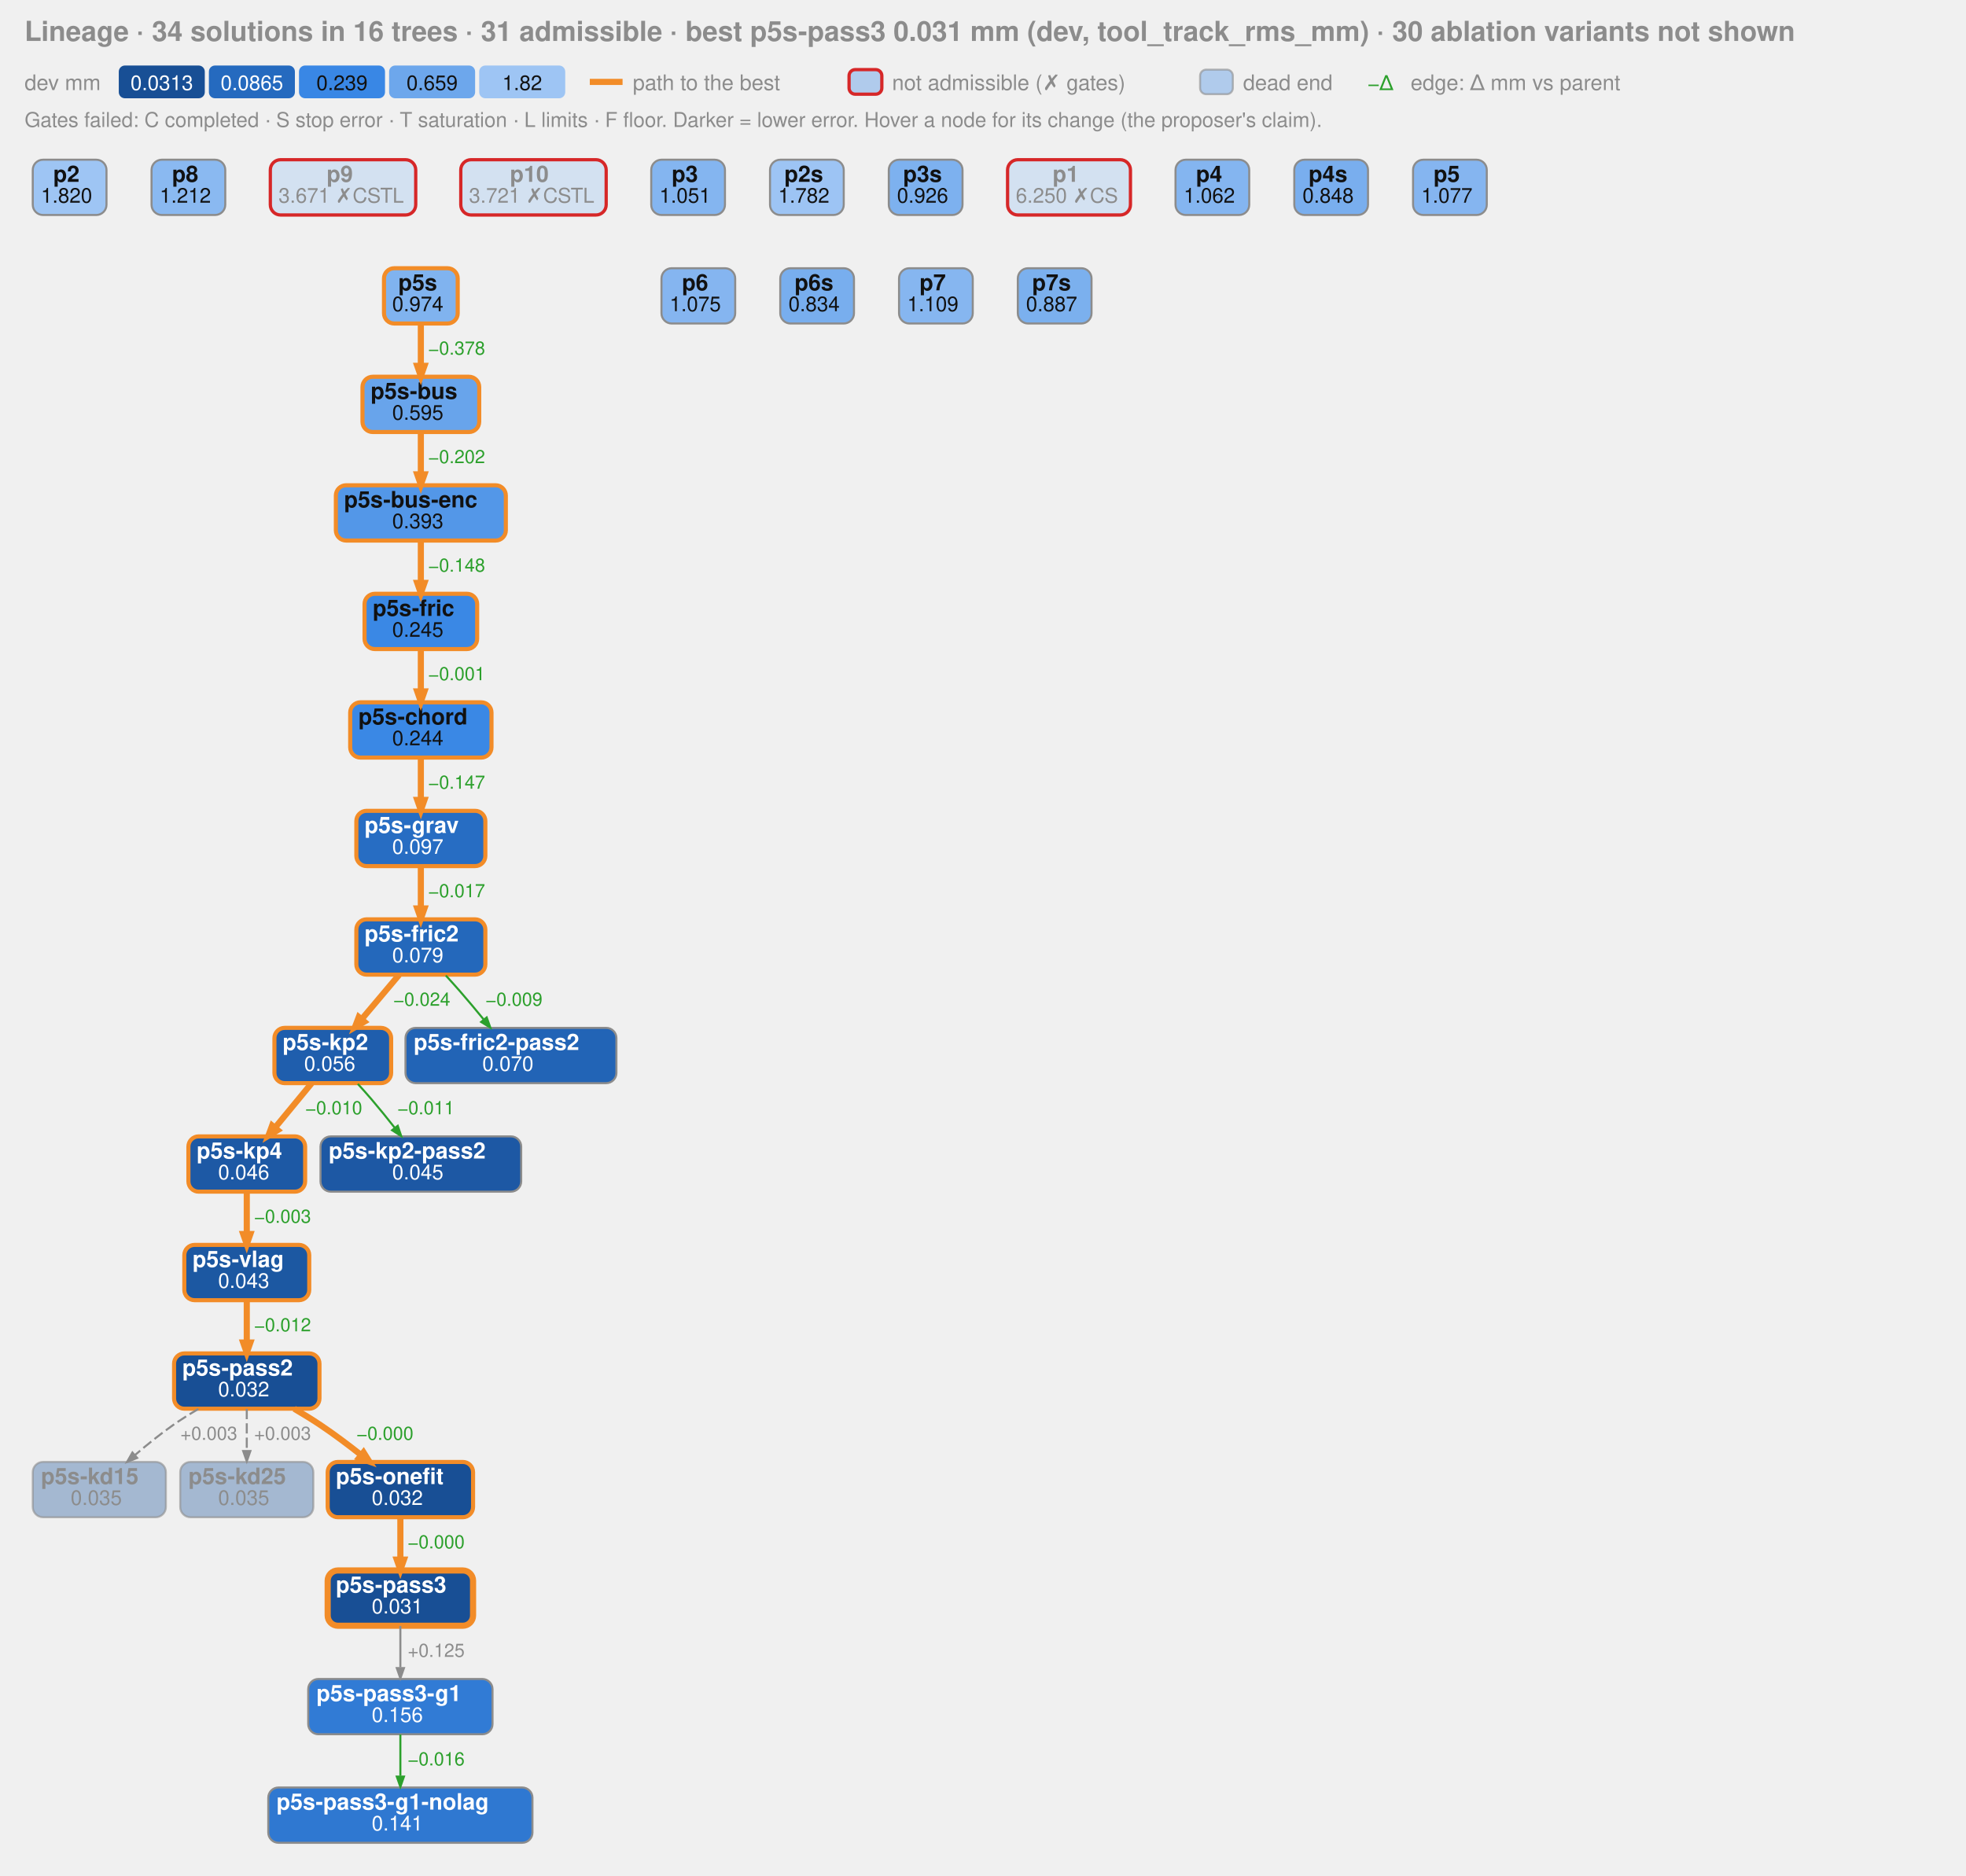
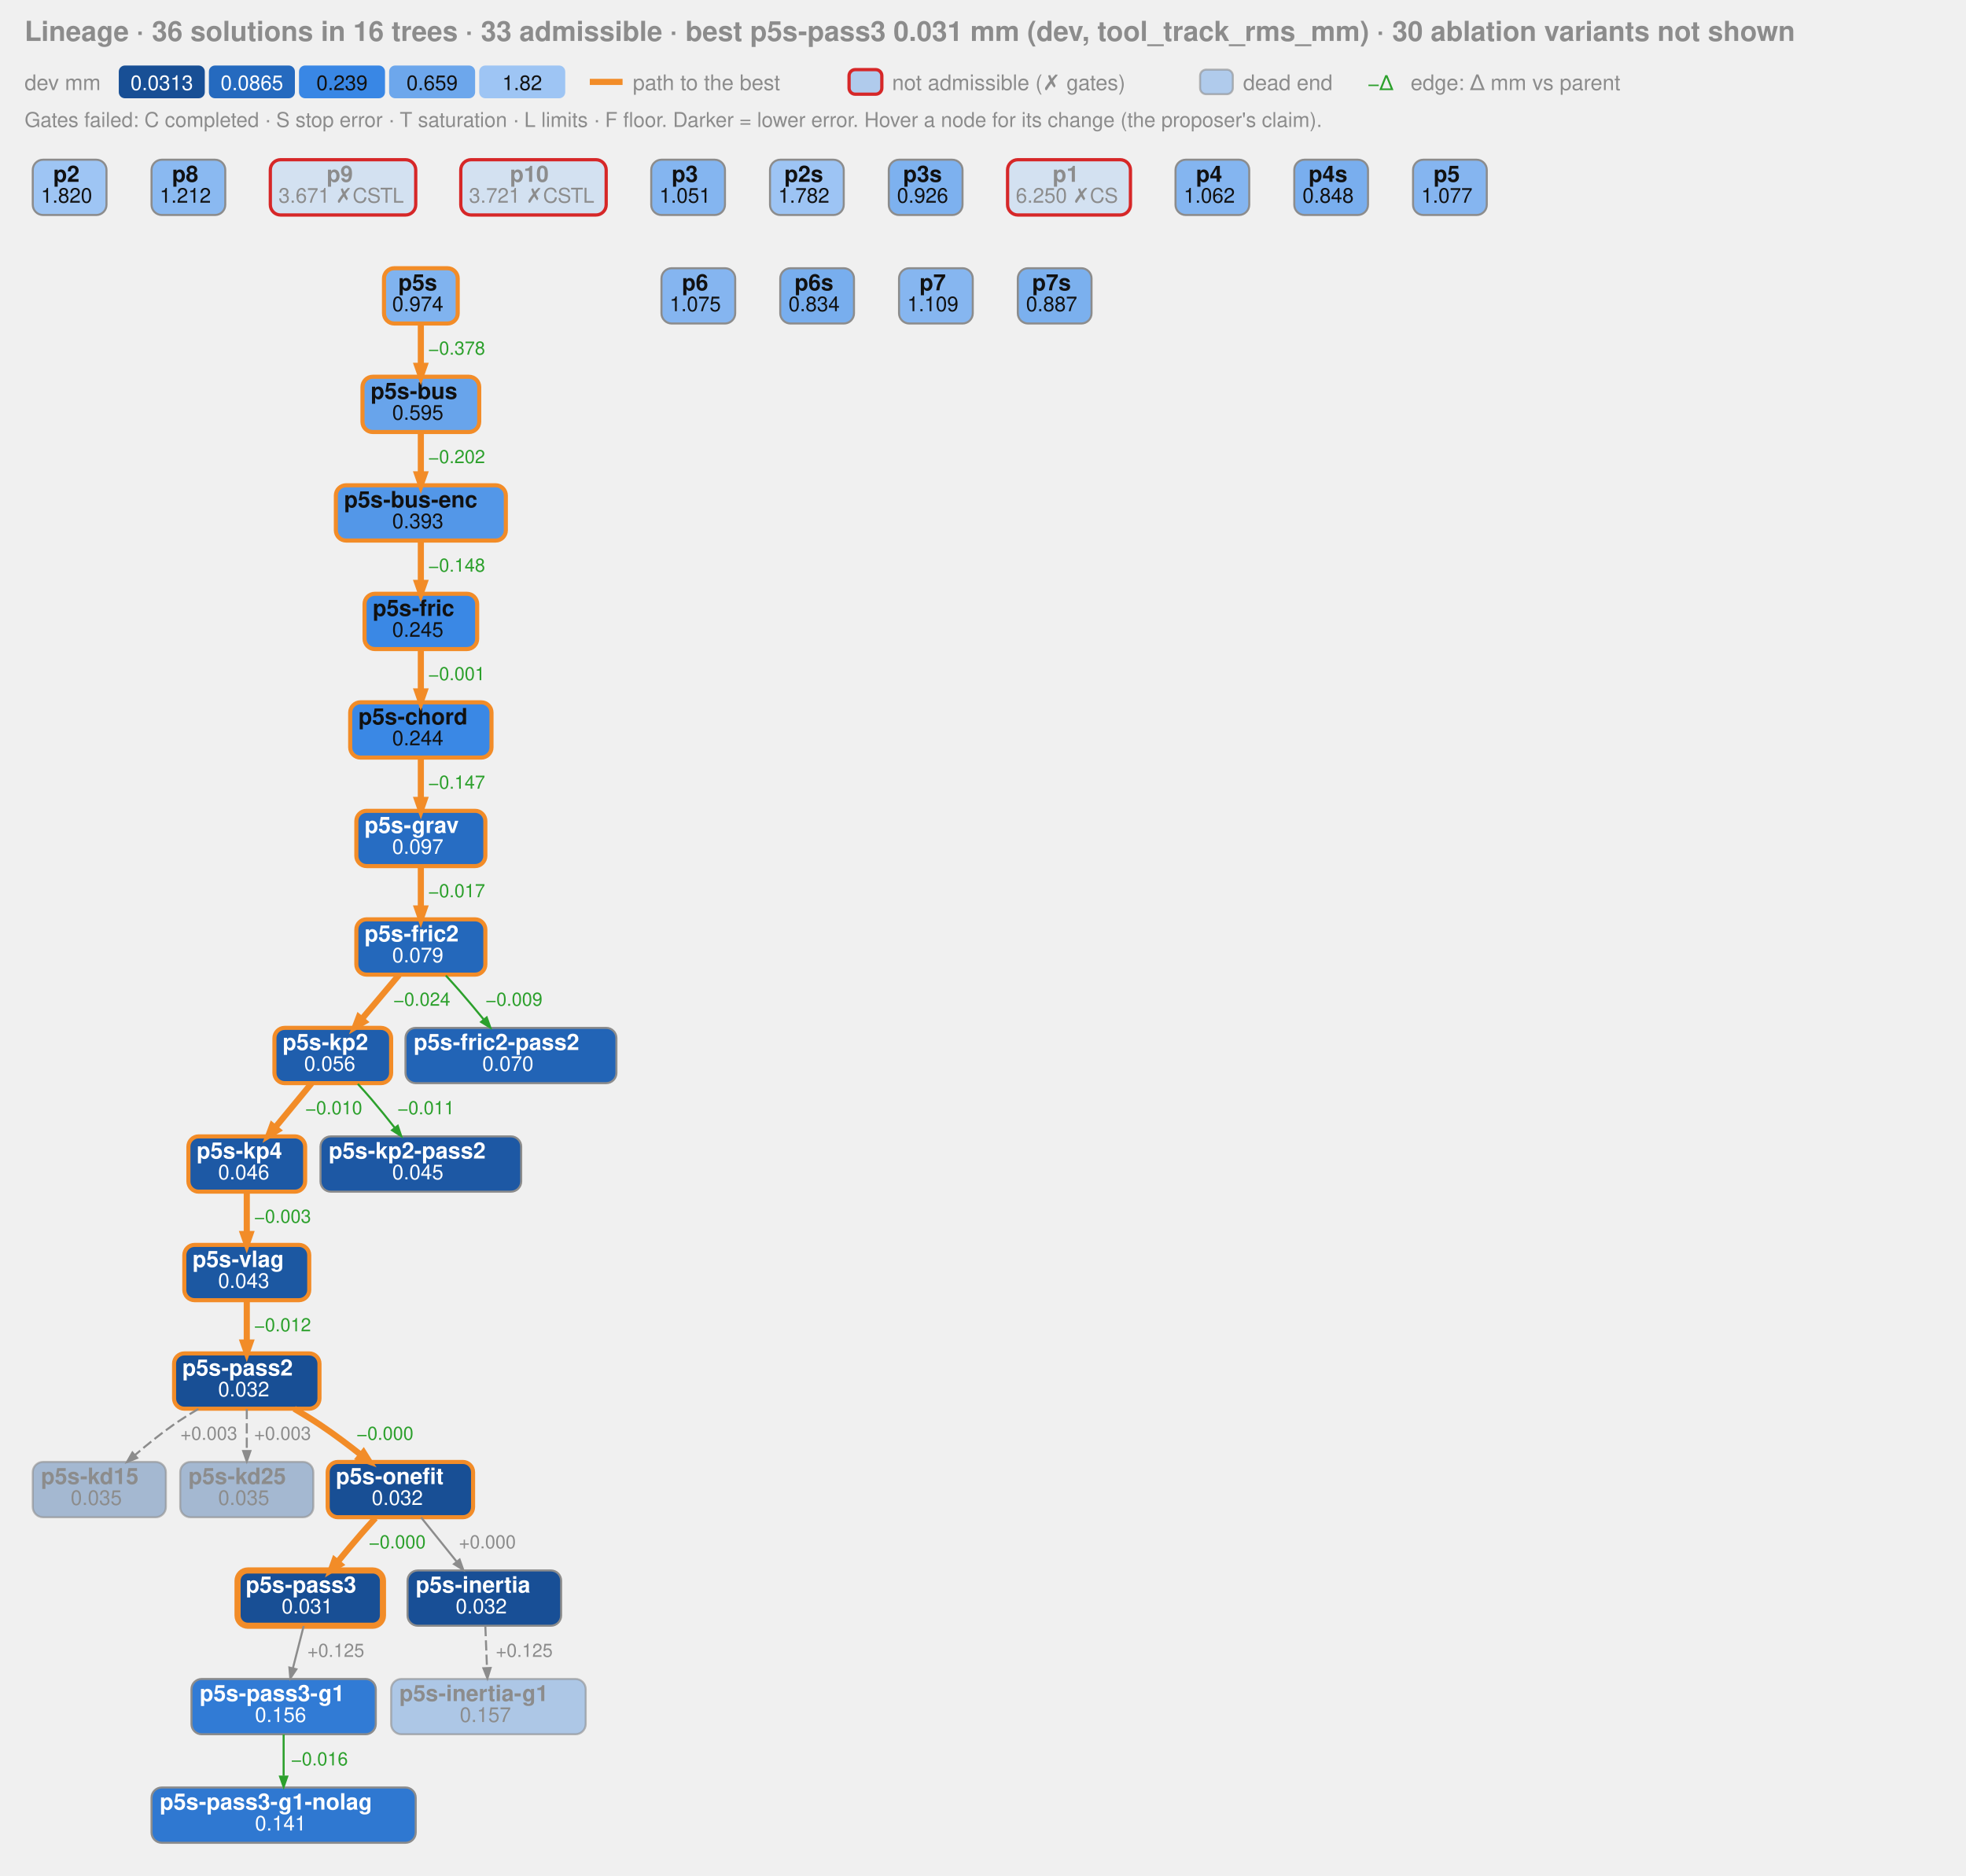
- <svg xmlns="http://www.w3.org/2000/svg" xmlns:xlink="http://www.w3.org/1999/xlink" width="960" height="916" viewBox="0 0 960 916" font-family="Helvetica, Arial, 'Liberation Sans', 'Nimbus Sans', sans-serif" font-size="11" fill="#8c8c8c" role="img" aria-label="Lineage · 34 solutions in 16 trees · 31 admissible · best p5s-pass3 0.031 mm (dev, tool_track_rms_mm) · 30 ablation variants not shown">
-   <text x="12.0" y="20.0" font-size="13.5" font-weight="600">Lineage · 34 solutions in 16 trees · 31 admissible · best p5s-pass3 0.031 mm (dev, tool_track_rms_mm) · 30 ablation variants not shown</text>
+ <svg xmlns="http://www.w3.org/2000/svg" xmlns:xlink="http://www.w3.org/1999/xlink" width="960" height="916" viewBox="0 0 960 916" font-family="Helvetica, Arial, 'Liberation Sans', 'Nimbus Sans', sans-serif" font-size="11" fill="#8c8c8c" role="img" aria-label="Lineage · 36 solutions in 16 trees · 33 admissible · best p5s-pass3 0.031 mm (dev, tool_track_rms_mm) · 30 ablation variants not shown">
+   <text x="12.0" y="20.0" font-size="13.5" font-weight="600">Lineage · 36 solutions in 16 trees · 33 admissible · best p5s-pass3 0.031 mm (dev, tool_track_rms_mm) · 30 ablation variants not shown</text>
  <text x="12.0" y="44.0" font-size="10.5">dev mm</text>
  <rect x="58.0" y="32.0" width="42" height="16" rx="3" fill="#184f95" />
  <text x="79.0" y="44.0" fill="#ffffff" font-size="10" text-anchor="middle">0.0313</text>
  <rect x="102.0" y="32.0" width="42" height="16" rx="3" fill="#256abf" />
  <text x="123.0" y="44.0" fill="#ffffff" font-size="10" text-anchor="middle">0.0865</text>
  <rect x="146.0" y="32.0" width="42" height="16" rx="3" fill="#3987e5" />
  <text x="167.0" y="44.0" fill="#111111" font-size="10" text-anchor="middle">0.239</text>
  <rect x="190.0" y="32.0" width="42" height="16" rx="3" fill="#6da7ec" />
  <text x="211.0" y="44.0" fill="#111111" font-size="10" text-anchor="middle">0.659</text>
  <rect x="234.0" y="32.0" width="42" height="16" rx="3" fill="#9ec5f4" />
  <text x="255.0" y="44.0" fill="#111111" font-size="10" text-anchor="middle">1.82</text>
  <line x1="288.0" x2="304.0" y1="40.0" y2="40.0" stroke="#f28c28" stroke-width="3" />
  <text x="309.0" y="44.0" font-size="10.5">path to the best</text>
  <rect x="414.6" y="34.0" width="16" height="12" rx="3" fill="#3987e5" fill-opacity="0.35" stroke="#d62728" stroke-width="1.6" />
  <text x="435.6" y="44.0" font-size="10.5">not admissible (✗ gates)</text>
  <rect x="586.0" y="34.0" width="16" height="12" rx="3" fill="#3987e5" fill-opacity="0.35" stroke="#8c8c8c" stroke-opacity="0.6" />
  <text x="607.0" y="44.0" font-size="10.5">dead end</text>
  <text x="667.8" y="44.0" fill="#2ca02c" font-size="10">−Δ</text>
  <text x="688.8" y="44.0" font-size="10.5">edge: Δ mm vs parent</text>
  <text x="12.0" y="62.0" font-size="10">Gates failed: C completed · S stop error · T saturation · L limits · F floor. Darker = lower error. Hover a node for its change (the proposer's claim).</text>
  <g transform="translate(12.0 74.0)">
    <g class="graph" transform="scale(1 1) rotate(0) translate(4 31)">
      <g class="node">
        <a xlink:title="#1 p2 · 1.820 mm · admissible · change: the trajectory's column (as built), board PD">
          <rect fill="#9ec5f4" stroke="#8c8c8c" x="0" y="-27" width="36" height="27" rx="5" />
          <text x="10" y="-16.2" font-weight="bold" fill="#111111">p2</text>
          <text x="4" y="-6" font-size="10" fill="#111111">1.820</text>
        </a>
      </g>
    </g>
  </g>
  <g transform="translate(70.0 74.0)">
    <g class="graph" transform="scale(1 1) rotate(0) translate(4 31)">
      <g class="node">
        <a xlink:title="#2 p8 · 1.212 mm · admissible · change: model at plan time, host spring + board damper">
          <rect fill="#8ab9f1" stroke="#8c8c8c" x="0" y="-27" width="36" height="27" rx="5" />
          <text x="10" y="-16.2" font-weight="bold" fill="#111111">p8</text>
          <text x="4" y="-6" font-size="10" fill="#111111">1.212</text>
        </a>
      </g>
    </g>
  </g>
  <g transform="translate(128.0 74.0)">
    <g class="graph" transform="scale(1 1) rotate(0) translate(4 31)">
      <g class="node inadmissible">
        <a xlink:title="#3 p9 · 3.671 mm · not admissible: completed 25 tasks, stop_error_max_mm 11 tasks, saturation_share_pct 17 tasks, limit_violations 33 tasks · change: model at the host on the measured state, computed torque on the host">
          <rect fill="#9ec5f4" fill-opacity="0.35" stroke="#d62728" stroke-width="1.6" x="0" y="-27" width="71" height="27" rx="5" />
          <text x="27.5" y="-16.2" font-weight="bold" fill="#8c8c8c">p9</text>
          <text x="4" y="-6" font-size="10" fill="#8c8c8c">3.671 ✗CSTL</text>
        </a>
      </g>
    </g>
  </g>
  <g transform="translate(221.0 74.0)">
    <g class="graph" transform="scale(1 1) rotate(0) translate(4 31)">
      <g class="node inadmissible">
        <a xlink:title="#4 p10 · 3.721 mm · not admissible: completed 28 tasks, stop_error_max_mm 17 tasks, saturation_share_pct 19 tasks, limit_violations 32 tasks · change: model at plan time, PD on the host">
          <rect fill="#9ec5f4" fill-opacity="0.35" stroke="#d62728" stroke-width="1.6" x="0" y="-27" width="71" height="27" rx="5" />
          <text x="24" y="-16.2" font-weight="bold" fill="#8c8c8c">p10</text>
          <text x="4" y="-6" font-size="10" fill="#8c8c8c">3.721 ✗CSTL</text>
        </a>
      </g>
    </g>
  </g>
  <g transform="translate(314.0 74.0)">
    <g class="graph" transform="scale(1 1) rotate(0) translate(4 31)">
      <g class="node">
        <a xlink:title="#5 p3 · 1.051 mm · admissible · change: model at plan time, board PD, the datasheet's lookahead">
          <rect fill="#84b5f0" stroke="#8c8c8c" x="0" y="-27" width="36" height="27" rx="5" />
          <text x="10" y="-16.2" font-weight="bold" fill="#111111">p3</text>
          <text x="4" y="-6" font-size="10" fill="#111111">1.051</text>
        </a>
      </g>
    </g>
  </g>
  <g transform="translate(372.0 74.0)">
    <g class="graph" transform="scale(1 1) rotate(0) translate(4 31)">
      <g class="node">
        <a xlink:title="#6 p2s · 1.782 mm · admissible · change: the trajectory's column (as built), board PD, secant_mid_ff">
          <rect fill="#9dc4f4" stroke="#8c8c8c" x="0" y="-27" width="36" height="27" rx="5" />
          <text x="7" y="-16.2" font-weight="bold" fill="#111111">p2s</text>
          <text x="4" y="-6" font-size="10" fill="#111111">1.782</text>
        </a>
      </g>
    </g>
  </g>
  <g transform="translate(430.0 74.0)">
    <g class="graph" transform="scale(1 1) rotate(0) translate(4 31)">
      <g class="node">
        <a xlink:title="#7 p3s · 0.926 mm · admissible · change: model at plan time, board PD, the datasheet's lookahead, secant_mid_ff">
          <rect fill="#7db1ef" stroke="#8c8c8c" x="0" y="-27" width="36" height="27" rx="5" />
          <text x="7" y="-16.2" font-weight="bold" fill="#111111">p3s</text>
          <text x="4" y="-6" font-size="10" fill="#111111">0.926</text>
        </a>
      </g>
    </g>
  </g>
  <g transform="translate(488.0 74.0)">
    <g class="graph" transform="scale(1 1) rotate(0) translate(4 31)">
      <g class="node inadmissible">
        <a xlink:title="#8 p1 · 6.250 mm · not admissible: completed 41 tasks, stop_error_max_mm 41 tasks · change: no feed-forward, board PD, calibrated lookahead">
          <rect fill="#9ec5f4" fill-opacity="0.35" stroke="#d62728" stroke-width="1.6" x="0" y="-27" width="60" height="27" rx="5" />
          <text x="22" y="-16.2" font-weight="bold" fill="#8c8c8c">p1</text>
          <text x="4" y="-6" font-size="10" fill="#8c8c8c">6.250 ✗CS</text>
        </a>
      </g>
    </g>
  </g>
  <g transform="translate(570.0 74.0)">
    <g class="graph" transform="scale(1 1) rotate(0) translate(4 31)">
      <g class="node">
        <a xlink:title="#9 p4 · 1.062 mm · admissible · change: model at plan time, board PD, calibrated lookahead">
          <rect fill="#84b5f0" stroke="#8c8c8c" x="0" y="-27" width="36" height="27" rx="5" />
          <text x="10" y="-16.2" font-weight="bold" fill="#111111">p4</text>
          <text x="4" y="-6" font-size="10" fill="#111111">1.062</text>
        </a>
      </g>
    </g>
  </g>
  <g transform="translate(628.0 74.0)">
    <g class="graph" transform="scale(1 1) rotate(0) translate(4 31)">
      <g class="node">
        <a xlink:title="#10 p4s · 0.848 mm · admissible · change: model at plan time, board PD, calibrated lookahead, secant_mid_ff">
          <rect fill="#79aeee" stroke="#8c8c8c" x="0" y="-27" width="36" height="27" rx="5" />
          <text x="7" y="-16.2" font-weight="bold" fill="#111111">p4s</text>
          <text x="4" y="-6" font-size="10" fill="#111111">0.848</text>
        </a>
      </g>
    </g>
  </g>
  <g transform="translate(686.0 74.0)">
    <g class="graph" transform="scale(1 1) rotate(0) translate(4 31)">
      <g class="node">
        <a xlink:title="#11 p5 · 1.077 mm · admissible · change: model + Coulomb at plan time, board PD, calibrated lookahead">
          <rect fill="#85b5f0" stroke="#8c8c8c" x="0" y="-27" width="36" height="27" rx="5" />
          <text x="10" y="-16.2" font-weight="bold" fill="#111111">p5</text>
          <text x="4" y="-6" font-size="10" fill="#111111">1.077</text>
        </a>
      </g>
    </g>
  </g>
  <g transform="translate(12.0 127.0)">
    <g class="graph" transform="scale(1 1) rotate(0) translate(4 773)">
      <g class="node path">
        <a xlink:title="#12 p5s · 0.974 mm · admissible · change: model + Coulomb at plan time, board PD, calibrated lookahead, secant_mid_ff">
          <rect fill="#80b3ef" stroke="#f28c28" stroke-width="2" x="171.5" y="-769" width="36" height="27" rx="5" />
          <text x="178.5" y="-758.2" font-weight="bold" fill="#111111">p5s</text>
          <text x="175.5" y="-748" font-size="10" fill="#111111">0.974</text>
        </a>
      </g>
      <g class="node path">
        <a xlink:title="#17 p5s-bus · 0.595 mm · admissible · parent p5s · change: lookahead = the deployment's bus command delay per joint, not the friction-inflated calibration (Coulomb is already in the ff)">
          <rect fill="#68a4eb" stroke="#f28c28" stroke-width="2" x="161" y="-716" width="57" height="27" rx="5" />
          <text x="165" y="-705.2" font-weight="bold" fill="#111111">p5s-bus</text>
          <text x="175.5" y="-695" font-size="10" fill="#111111">0.595</text>
        </a>
      </g>
      <g class="edge path">
        <path fill="none" stroke="#f28c28" stroke-width="3" d="M189.5,-741.89C189.5,-735.81 189.5,-728.4 189.5,-721.71" />
        <polygon fill="#f28c28" stroke="#f28c28" stroke-width="3" points="191.25,-721.32 189.5,-716.32 187.75,-721.32 191.25,-721.32" />
        <text text-anchor="middle" x="207" y="-726.8" font-size="9" fill="#2ca02c">−0.378</text>
      </g>
      <g class="node path">
        <a xlink:title="#18 p5s-bus-enc · 0.393 mm · admissible · parent p5s-bus · change: lookahead = bus delay minus the board's own lead (encoder delay + one board tick, 0.75 ms), from the deployment's board fields">
          <rect fill="#5397e8" stroke="#f28c28" stroke-width="2" x="148" y="-663" width="83" height="27" rx="5" />
          <text x="152" y="-652.2" font-weight="bold" fill="#111111">p5s-bus-enc</text>
          <text x="175.5" y="-642" font-size="10" fill="#111111">0.393</text>
        </a>
      </g>
      <g class="edge path">
        <path fill="none" stroke="#f28c28" stroke-width="3" d="M189.5,-688.89C189.5,-682.81 189.5,-675.4 189.5,-668.71" />
        <polygon fill="#f28c28" stroke="#f28c28" stroke-width="3" points="191.25,-668.32 189.5,-663.32 187.75,-668.32 191.25,-668.32" />
        <text text-anchor="middle" x="207" y="-673.8" font-size="9" fill="#2ca02c">−0.202</text>
      </g>
      <g class="node path">
        <a xlink:title="#19 p5s-fric · 0.245 mm · admissible · parent p5s-bus-enc · change: friction ff = per-joint Coulomb tanh(qd/vs) + viscous identified from p5s-bus-enc's dev run records, replacing the given model's Coulomb">
          <rect fill="#3a88e5" stroke="#f28c28" stroke-width="2" x="162" y="-610" width="55" height="27" rx="5" />
          <text x="166" y="-599.2" font-weight="bold" fill="#111111">p5s-fric</text>
          <text x="175.5" y="-589" font-size="10" fill="#111111">0.245</text>
        </a>
      </g>
      <g class="edge path">
        <path fill="none" stroke="#f28c28" stroke-width="3" d="M189.5,-635.89C189.5,-629.81 189.5,-622.4 189.5,-615.71" />
        <polygon fill="#f28c28" stroke="#f28c28" stroke-width="3" points="191.25,-615.32 189.5,-610.32 187.75,-615.32 191.25,-615.32" />
        <text text-anchor="middle" x="207" y="-620.8" font-size="9" fill="#2ca02c">−0.148</text>
      </g>
      <g class="node path">
        <a xlink:title="#20 p5s-chord · 0.244 mm · admissible · parent p5s-fric · change: position sent = sample - a(s+T/2)·T²/12: the board's straight walk over a host period becomes the least-squares line of the curve, not its …">
          <rect fill="#3a88e5" stroke="#f28c28" stroke-width="2" x="155" y="-557" width="69" height="27" rx="5" />
          <text x="159" y="-546.2" font-weight="bold" fill="#111111">p5s-chord</text>
          <text x="175.5" y="-536" font-size="10" fill="#111111">0.244</text>
        </a>
      </g>
      <g class="edge path">
        <path fill="none" stroke="#f28c28" stroke-width="3" d="M189.5,-582.89C189.5,-576.81 189.5,-569.4 189.5,-562.71" />
        <polygon fill="#f28c28" stroke="#f28c28" stroke-width="3" points="191.25,-562.32 189.5,-557.32 187.75,-562.32 191.25,-562.32" />
        <text text-anchor="middle" x="207" y="-567.8" font-size="9" fill="#2ca02c">−0.001</text>
      </g>
      <g class="node path">
        <a xlink:title="#21 p5s-grav · 0.097 mm · admissible · parent p5s-chord · change: ff minus a gravity-shaped torque error per joint, fitted from p5s-chord's dev joint errors (kp·e + kd·ė on sin/cos of q2, q2+q3, q2+q3+q4, …">
          <rect fill="#276dc3" stroke="#f28c28" stroke-width="2" x="158" y="-504" width="63" height="27" rx="5" />
          <text x="162" y="-493.2" font-weight="bold" fill="#ffffff">p5s-grav</text>
          <text x="175.5" y="-483" font-size="10" fill="#ffffff">0.097</text>
        </a>
      </g>
      <g class="edge path">
        <path fill="none" stroke="#f28c28" stroke-width="3" d="M189.5,-529.89C189.5,-523.81 189.5,-516.4 189.5,-509.71" />
        <polygon fill="#f28c28" stroke="#f28c28" stroke-width="3" points="191.25,-509.32 189.5,-504.32 187.75,-509.32 191.25,-509.32" />
        <text text-anchor="middle" x="207" y="-514.8" font-size="9" fill="#2ca02c">−0.147</text>
      </g>
      <g class="node path">
        <a xlink:title="#22 p5s-fric2 · 0.079 mm · admissible · parent p5s-grav · change: friction correction in target qd (odd multi-scale tanh basis + qd), fitted from p5s-grav's dev joint errors (kp·e + kd·ė), subtracted from …">
          <rect fill="#2468bb" stroke="#f28c28" stroke-width="2" x="158" y="-451" width="63" height="27" rx="5" />
          <text x="162" y="-440.2" font-weight="bold" fill="#ffffff">p5s-fric2</text>
          <text x="175.5" y="-430" font-size="10" fill="#ffffff">0.079</text>
        </a>
      </g>
      <g class="edge path">
        <path fill="none" stroke="#f28c28" stroke-width="3" d="M189.5,-476.89C189.5,-470.81 189.5,-463.4 189.5,-456.71" />
        <polygon fill="#f28c28" stroke="#f28c28" stroke-width="3" points="191.25,-456.32 189.5,-451.32 187.75,-456.32 191.25,-456.32" />
        <text text-anchor="middle" x="207" y="-461.8" font-size="9" fill="#2ca02c">−0.017</text>
      </g>
      <g class="node path">
        <a xlink:title="#23 p5s-kp2 · 0.056 mm · admissible · parent p5s-fric2 · change: board gains sent with every command: kp x2, kd x sqrt(2) (same damping ratio, bandwidth x1.41) instead of the boards' configured gains">
          <rect fill="#1f5ead" stroke="#f28c28" stroke-width="2" x="118" y="-398" width="57" height="27" rx="5" />
          <text x="122" y="-387.2" font-weight="bold" fill="#ffffff">p5s-kp2</text>
          <text x="132.5" y="-377" font-size="10" fill="#ffffff">0.056</text>
        </a>
      </g>
      <g class="edge path">
        <path fill="none" stroke="#f28c28" stroke-width="3" d="M178.87,-423.89C173.43,-417.44 166.74,-409.5 160.85,-402.52" />
        <polygon fill="#f28c28" stroke="#f28c28" stroke-width="3" points="161.87,-401.01 157.31,-398.32 159.19,-403.27 161.87,-401.01" />
        <text text-anchor="middle" x="190" y="-408.8" font-size="9" fill="#2ca02c">−0.024</text>
      </g>
      <g class="node">
        <a xlink:title="#27 p5s-fric2-pass2 · 0.070 mm · admissible · parent p5s-fric2 · change: niche (boards' configured gains): second joint-error pass on p5s-fric2's dev runs, gravity shapes + friction basis + own-qdd term fitted jo…">
          <rect fill="#2264b6" stroke="#8c8c8c" x="182" y="-398" width="103" height="27" rx="5" />
          <text x="186" y="-387.2" font-weight="bold" fill="#ffffff">p5s-fric2-pass2</text>
          <text x="219.5" y="-377" font-size="10" fill="#ffffff">0.070</text>
        </a>
      </g>
      <g class="edge">
        <path fill="none" stroke="#2ca02c" d="M201.68,-423.59C203.97,-421.1 206.33,-418.49 208.5,-416 212.36,-411.57 216.44,-406.69 220.15,-402.15" />
        <polygon fill="#2ca02c" stroke="#2ca02c" points="221.65,-403.09 223.45,-398.11 218.94,-400.88 221.65,-403.09" />
        <text text-anchor="middle" x="235" y="-408.8" font-size="9" fill="#2ca02c">−0.009</text>
      </g>
      <g class="node path">
        <a xlink:title="#24 p5s-kp4 · 0.046 mm · admissible · parent p5s-kp2 · change: board kp x4, kd x2 (same damping ratio, bandwidth x2 = 12.6 Hz) instead of x2 / x1.41">
          <rect fill="#1d59a5" stroke="#f28c28" stroke-width="2" x="76" y="-345" width="57" height="27" rx="5" />
          <text x="80" y="-334.2" font-weight="bold" fill="#ffffff">p5s-kp4</text>
          <text x="90.5" y="-324" font-size="10" fill="#ffffff">0.046</text>
        </a>
      </g>
      <g class="edge path">
        <path fill="none" stroke="#f28c28" stroke-width="3" d="M136.12,-370.89C130.81,-364.44 124.27,-356.5 118.52,-349.52" />
        <polygon fill="#f28c28" stroke="#f28c28" stroke-width="3" points="119.58,-348.06 115.05,-345.32 116.88,-350.29 119.58,-348.06" />
        <text text-anchor="middle" x="147" y="-355.8" font-size="9" fill="#2ca02c">−0.010</text>
      </g>
      <g class="node">
        <a xlink:title="#33 p5s-kp2-pass2 · 0.045 mm · admissible · parent p5s-kp2 · change: middle rung (kp x2): second joint-error pass on p5s-kp2's dev runs, gravity shapes + friction basis + own-qdd term, subtracted (as p5s-fric…">
          <rect fill="#1d58a4" stroke="#8c8c8c" x="140.5" y="-345" width="98" height="27" rx="5" />
          <text x="144.5" y="-334.2" font-weight="bold" fill="#ffffff">p5s-kp2-pass2</text>
          <text x="175.5" y="-324" font-size="10" fill="#ffffff">0.045</text>
        </a>
      </g>
      <g class="edge">
        <path fill="none" stroke="#2ca02c" d="M158.72,-370.63C161.01,-368.13 163.36,-365.51 165.5,-363 169.25,-358.61 173.18,-353.74 176.75,-349.2" />
        <polygon fill="#2ca02c" stroke="#2ca02c" points="178.22,-350.17 179.92,-345.15 175.46,-348.01 178.22,-350.17" />
        <text text-anchor="middle" x="192" y="-355.8" font-size="9" fill="#2ca02c">−0.011</text>
      </g>
      <g class="node path">
        <a xlink:title="#25 p5s-vlag · 0.043 mm · admissible · parent p5s-kp4 · change: ff minus kd·tau_v·qdd per joint: the board's velocity estimate lags by encoder delay + 1/(2π·filter Hz) (1.3 ms), so its kd term pushes ahe…">
          <rect fill="#1c58a2" stroke="#f28c28" stroke-width="2" x="74" y="-292" width="61" height="27" rx="5" />
          <text x="78" y="-281.2" font-weight="bold" fill="#ffffff">p5s-vlag</text>
          <text x="90.5" y="-271" font-size="10" fill="#ffffff">0.043</text>
        </a>
      </g>
      <g class="edge path">
        <path fill="none" stroke="#f28c28" stroke-width="3" d="M104.5,-317.89C104.5,-311.81 104.5,-304.4 104.5,-297.71" />
        <polygon fill="#f28c28" stroke="#f28c28" stroke-width="3" points="106.25,-297.32 104.5,-292.32 102.75,-297.32 106.25,-297.32" />
        <text text-anchor="middle" x="122" y="-302.8" font-size="9" fill="#2ca02c">−0.003</text>
      </g>
      <g class="node path">
        <a xlink:title="#26 p5s-pass2 · 0.032 mm · admissible · parent p5s-vlag · change: second joint-error identification pass at the current gains (kp x4, kd x2): gravity shapes + friction basis fitted jointly on p5s-vlag's de…">
          <rect fill="#184f95" stroke="#f28c28" stroke-width="2" x="69" y="-239" width="71" height="27" rx="5" />
          <text x="73" y="-228.2" font-weight="bold" fill="#ffffff">p5s-pass2</text>
          <text x="90.5" y="-218" font-size="10" fill="#ffffff">0.032</text>
        </a>
      </g>
      <g class="edge path">
        <path fill="none" stroke="#f28c28" stroke-width="3" d="M104.5,-264.89C104.5,-258.81 104.5,-251.4 104.5,-244.71" />
        <polygon fill="#f28c28" stroke="#f28c28" stroke-width="3" points="106.25,-244.32 104.5,-239.32 102.75,-244.32 106.25,-244.32" />
        <text text-anchor="middle" x="122" y="-249.8" font-size="9" fill="#2ca02c">−0.012</text>
      </g>
      <g class="node dead">
        <a xlink:title="#28 p5s-kd15 · 0.035 mm · admissible · parent p5s-pass2 · dead end · change: kd x1.5 instead of x2 at kp x4 (zeta 0.50 -&gt; 0.37): less kd times the 2^14-count velocity estimate">
          <rect fill="#195299" fill-opacity="0.35" stroke="#8c8c8c" stroke-opacity="0.6" x="0" y="-186" width="65" height="27" rx="5" />
          <text x="4" y="-175.2" font-weight="bold" fill="#8c8c8c">p5s-kd15</text>
          <text x="18.5" y="-165" font-size="10" fill="#8c8c8c">0.035</text>
        </a>
      </g>
      <g class="edge">
        <path fill="none" stroke="#8c8c8c" stroke-dasharray="5,2" d="M80.87,-211.88C76.67,-209.4 72.39,-206.72 68.5,-204 62.17,-199.58 55.63,-194.27 49.88,-189.34" />
        <polygon fill="#8c8c8c" stroke="#8c8c8c" points="50.96,-187.96 46.04,-186 48.66,-190.6 50.96,-187.96" />
        <text text-anchor="middle" x="86" y="-196.8" font-size="9" fill="#8c8c8c">+0.003</text>
      </g>
      <g class="node dead">
        <a xlink:title="#29 p5s-kd25 · 0.035 mm · admissible · parent p5s-pass2 · dead end · change: kd x2.5 instead of x2 at kp x4 (zeta 0.50 -&gt; 0.62): p5s-kd15 showed damping is worth more than the kd buzz it brings">
          <rect fill="#195299" fill-opacity="0.35" stroke="#8c8c8c" stroke-opacity="0.6" x="72" y="-186" width="65" height="27" rx="5" />
          <text x="76" y="-175.2" font-weight="bold" fill="#8c8c8c">p5s-kd25</text>
          <text x="90.5" y="-165" font-size="10" fill="#8c8c8c">0.035</text>
        </a>
      </g>
      <g class="edge">
        <path fill="none" stroke="#8c8c8c" stroke-dasharray="5,2" d="M104.5,-211.89C104.5,-205.81 104.5,-198.4 104.5,-191.71" />
        <polygon fill="#8c8c8c" stroke="#8c8c8c" points="106.25,-191.32 104.5,-186.32 102.75,-191.32 106.25,-191.32" />
        <text text-anchor="middle" x="122" y="-196.8" font-size="9" fill="#8c8c8c">+0.003</text>
      </g>
      <g class="node path">
        <a xlink:title="#30 p5s-onefit · 0.032 mm · admissible · parent p5s-pass2 · change: same controller with the four stacked fits merged into one model.json (one friction basis, one gravity basis; exact sum, no new data) and o…">
          <rect fill="#184f95" stroke="#f28c28" stroke-width="2" x="144" y="-186" width="71" height="27" rx="5" />
          <text x="148" y="-175.2" font-weight="bold" fill="#ffffff">p5s-onefit</text>
          <text x="165.5" y="-165" font-size="10" fill="#ffffff">0.032</text>
        </a>
      </g>
      <g class="edge path">
        <path fill="none" stroke="#f28c28" stroke-width="3" d="M127.66,-211.98C131.99,-209.45 136.44,-206.72 140.5,-204 147.11,-199.57 154.05,-194.35 160.2,-189.49" />
        <polygon fill="#f28c28" stroke="#f28c28" stroke-width="3" points="161.51,-190.69 164.33,-186.2 159.33,-187.95 161.51,-190.69" />
        <text text-anchor="middle" x="172" y="-196.8" font-size="9" fill="#2ca02c">−0.000</text>
      </g>
      <g class="node best path">
        <a xlink:title="#31 p5s-pass3 · 0.031 mm · admissible · parent p5s-onefit · change: identification pass 3 (identify_pass.py on p5s-onefit's dev runs), added into model.json">
-           <rect fill="#184f95" stroke="#f28c28" stroke-width="3" x="144" y="-133" width="71" height="27" rx="5" />
-           <text x="148" y="-122.2" font-weight="bold" fill="#ffffff">p5s-pass3</text>
-           <text x="165.5" y="-112" font-size="10" fill="#ffffff">0.031</text>
-         </a>
-       </g>
-       <g class="edge path">
-         <path fill="none" stroke="#f28c28" stroke-width="3" d="M179.5,-158.89C179.5,-152.81 179.5,-145.4 179.5,-138.71" />
-         <polygon fill="#f28c28" stroke="#f28c28" stroke-width="3" points="181.25,-138.32 179.5,-133.32 177.75,-138.32 181.25,-138.32" />
-         <text text-anchor="middle" x="197" y="-143.8" font-size="9" fill="#2ca02c">−0.000</text>
+           <rect fill="#184f95" stroke="#f28c28" stroke-width="3" x="100" y="-133" width="71" height="27" rx="5" />
+           <text x="104" y="-122.2" font-weight="bold" fill="#ffffff">p5s-pass3</text>
+           <text x="121.5" y="-112" font-size="10" fill="#ffffff">0.031</text>
+         </a>
+       </g>
+       <g class="edge path">
+         <path fill="none" stroke="#f28c28" stroke-width="3" d="M167.32,-158.59C165.03,-156.1 162.67,-153.49 160.5,-151 156.64,-146.57 152.56,-141.69 148.85,-137.15" />
+         <polygon fill="#f28c28" stroke="#f28c28" stroke-width="3" points="150.06,-135.88 145.55,-133.11 147.35,-138.09 150.06,-135.88" />
+         <text text-anchor="middle" x="178" y="-143.8" font-size="9" fill="#2ca02c">−0.000</text>
+       </g>
+       <g class="node">
+         <a xlink:title="#35 p5s-inertia · 0.032 mm · admissible · parent p5s-onefit · change: Add the given model’s inertial torque from acceleration error to the next identification pass">
+           <rect fill="#184f96" stroke="#8c8c8c" x="183" y="-133" width="75" height="27" rx="5" />
+           <text x="187" y="-122.2" font-weight="bold" fill="#ffffff">p5s-inertia</text>
+           <text x="206.5" y="-112" font-size="10" fill="#ffffff">0.032</text>
+         </a>
+       </g>
+       <g class="edge">
+         <path fill="none" stroke="#8c8c8c" d="M189.63,-158.89C194.82,-152.44 201.2,-144.5 206.82,-137.52" />
+         <polygon fill="#8c8c8c" stroke="#8c8c8c" points="208.43,-138.31 210.2,-133.32 205.7,-136.12 208.43,-138.31" />
+         <text text-anchor="middle" x="222" y="-143.8" font-size="9" fill="#8c8c8c">+0.000</text>
      </g>
      <g class="node">
        <a xlink:title="#32 p5s-pass3-g1 · 0.156 mm · admissible · parent p5s-pass3 · change: transfer check: the same identified model at the boards' configured gains (kp x1, kd x1) instead of x4 / x2">
-           <rect fill="#317bd5" stroke="#8c8c8c" x="134.5" y="-80" width="90" height="27" rx="5" />
-           <text x="138.5" y="-69.2" font-weight="bold" fill="#ffffff">p5s-pass3-g1</text>
-           <text x="165.5" y="-59" font-size="10" fill="#ffffff">0.156</text>
-         </a>
-       </g>
-       <g class="edge">
-         <path fill="none" stroke="#8c8c8c" d="M179.5,-105.89C179.5,-99.81 179.5,-92.4 179.5,-85.71" />
-         <polygon fill="#8c8c8c" stroke="#8c8c8c" points="181.25,-85.32 179.5,-80.32 177.75,-85.32 181.25,-85.32" />
-         <text text-anchor="middle" x="197" y="-90.8" font-size="9" fill="#8c8c8c">+0.125</text>
+           <rect fill="#317bd5" stroke="#8c8c8c" x="77.5" y="-80" width="90" height="27" rx="5" />
+           <text x="81.5" y="-69.2" font-weight="bold" fill="#ffffff">p5s-pass3-g1</text>
+           <text x="108.5" y="-59" font-size="10" fill="#ffffff">0.156</text>
+         </a>
+       </g>
+       <g class="edge">
+         <path fill="none" stroke="#8c8c8c" d="M132.29,-105.89C130.7,-99.69 128.77,-92.1 127.04,-85.31" />
+         <polygon fill="#8c8c8c" stroke="#8c8c8c" points="128.7,-84.73 125.77,-80.32 125.31,-85.59 128.7,-84.73" />
+         <text text-anchor="middle" x="148" y="-90.8" font-size="9" fill="#8c8c8c">+0.125</text>
+       </g>
+       <g class="node dead">
+         <a xlink:title="#36 p5s-inertia-g1 · 0.157 mm · admissible · parent p5s-inertia · dead end · change: Evaluate the same inertia-augmented model at the configured board gains">
+           <rect fill="#317bd5" fill-opacity="0.35" stroke="#8c8c8c" stroke-opacity="0.6" x="175" y="-80" width="95" height="27" rx="5" />
+           <text x="179" y="-69.2" font-weight="bold" fill="#8c8c8c">p5s-inertia-g1</text>
+           <text x="208.5" y="-59" font-size="10" fill="#8c8c8c">0.157</text>
+         </a>
+       </g>
+       <g class="edge">
+         <path fill="none" stroke="#8c8c8c" stroke-dasharray="5,2" d="M220.99,-105.89C221.24,-99.69 221.54,-92.1 221.8,-85.31" />
+         <polygon fill="#8c8c8c" stroke="#8c8c8c" points="223.55,-85.38 222,-80.32 220.05,-85.24 223.55,-85.38" />
+         <text text-anchor="middle" x="240" y="-90.8" font-size="9" fill="#8c8c8c">+0.125</text>
      </g>
      <g class="node">
        <a xlink:title="#34 p5s-pass3-g1-nolag · 0.141 mm · admissible · parent p5s-pass3-g1 · change: transfer check, part 2: drop the kd·1.3 ms·qdd term at the configured gains (is it the static prediction the 6 Hz loop never reaches that b…">
-           <rect fill="#2f78d1" stroke="#8c8c8c" x="115" y="-27" width="129" height="27" rx="5" />
-           <text x="119" y="-16.2" font-weight="bold" fill="#ffffff">p5s-pass3-g1-nolag</text>
-           <text x="165.5" y="-6" font-size="10" fill="#ffffff">0.141</text>
-         </a>
-       </g>
-       <g class="edge">
-         <path fill="none" stroke="#2ca02c" d="M179.5,-52.89C179.5,-46.81 179.5,-39.4 179.5,-32.71" />
-         <polygon fill="#2ca02c" stroke="#2ca02c" points="181.25,-32.32 179.5,-27.32 177.75,-32.32 181.25,-32.32" />
-         <text text-anchor="middle" x="197" y="-37.8" font-size="9" fill="#2ca02c">−0.016</text>
+           <rect fill="#2f78d1" stroke="#8c8c8c" x="58" y="-27" width="129" height="27" rx="5" />
+           <text x="62" y="-16.2" font-weight="bold" fill="#ffffff">p5s-pass3-g1-nolag</text>
+           <text x="108.5" y="-6" font-size="10" fill="#ffffff">0.141</text>
+         </a>
+       </g>
+       <g class="edge">
+         <path fill="none" stroke="#2ca02c" d="M122.5,-52.89C122.5,-46.81 122.5,-39.4 122.5,-32.71" />
+         <polygon fill="#2ca02c" stroke="#2ca02c" points="124.25,-32.32 122.5,-27.32 120.75,-32.32 124.25,-32.32" />
+         <text text-anchor="middle" x="140" y="-37.8" font-size="9" fill="#2ca02c">−0.016</text>
      </g>
    </g>
  </g>
  <g transform="translate(319.0 127.0)">
    <g class="graph" transform="scale(1 1) rotate(0) translate(4 31)">
      <g class="node">
        <a xlink:title="#13 p6 · 1.075 mm · admissible · change: model at the host on the measured state, board PD, calibrated lookahead">
          <rect fill="#85b5f0" stroke="#8c8c8c" x="0" y="-27" width="36" height="27" rx="5" />
          <text x="10" y="-16.2" font-weight="bold" fill="#111111">p6</text>
          <text x="4" y="-6" font-size="10" fill="#111111">1.075</text>
        </a>
      </g>
    </g>
  </g>
  <g transform="translate(377.0 127.0)">
    <g class="graph" transform="scale(1 1) rotate(0) translate(4 31)">
      <g class="node">
        <a xlink:title="#14 p6s · 0.834 mm · admissible · change: model at the host on the measured state, board PD, calibrated lookahead, secant_mid_ff">
          <rect fill="#78aeee" stroke="#8c8c8c" x="0" y="-27" width="36" height="27" rx="5" />
          <text x="7" y="-16.2" font-weight="bold" fill="#111111">p6s</text>
          <text x="4" y="-6" font-size="10" fill="#111111">0.834</text>
        </a>
      </g>
    </g>
  </g>
  <g transform="translate(435.0 127.0)">
    <g class="graph" transform="scale(1 1) rotate(0) translate(4 31)">
      <g class="node">
        <a xlink:title="#15 p7 · 1.109 mm · admissible · change: model at plan time, computed-torque gains re-sent each tick, calibrated lookahead">
          <rect fill="#86b6f0" stroke="#8c8c8c" x="0" y="-27" width="36" height="27" rx="5" />
          <text x="10" y="-16.2" font-weight="bold" fill="#111111">p7</text>
          <text x="4" y="-6" font-size="10" fill="#111111">1.109</text>
        </a>
      </g>
    </g>
  </g>
  <g transform="translate(493.0 127.0)">
    <g class="graph" transform="scale(1 1) rotate(0) translate(4 31)">
      <g class="node">
        <a xlink:title="#16 p7s · 0.887 mm · admissible · change: model at plan time, computed-torque gains re-sent each tick, calibrated lookahead, secant_mid_ff">
          <rect fill="#7bb0ee" stroke="#8c8c8c" x="0" y="-27" width="36" height="27" rx="5" />
          <text x="7" y="-16.2" font-weight="bold" fill="#111111">p7s</text>
          <text x="4" y="-6" font-size="10" fill="#111111">0.887</text>
        </a>
      </g>
    </g>
  </g>
</svg>
